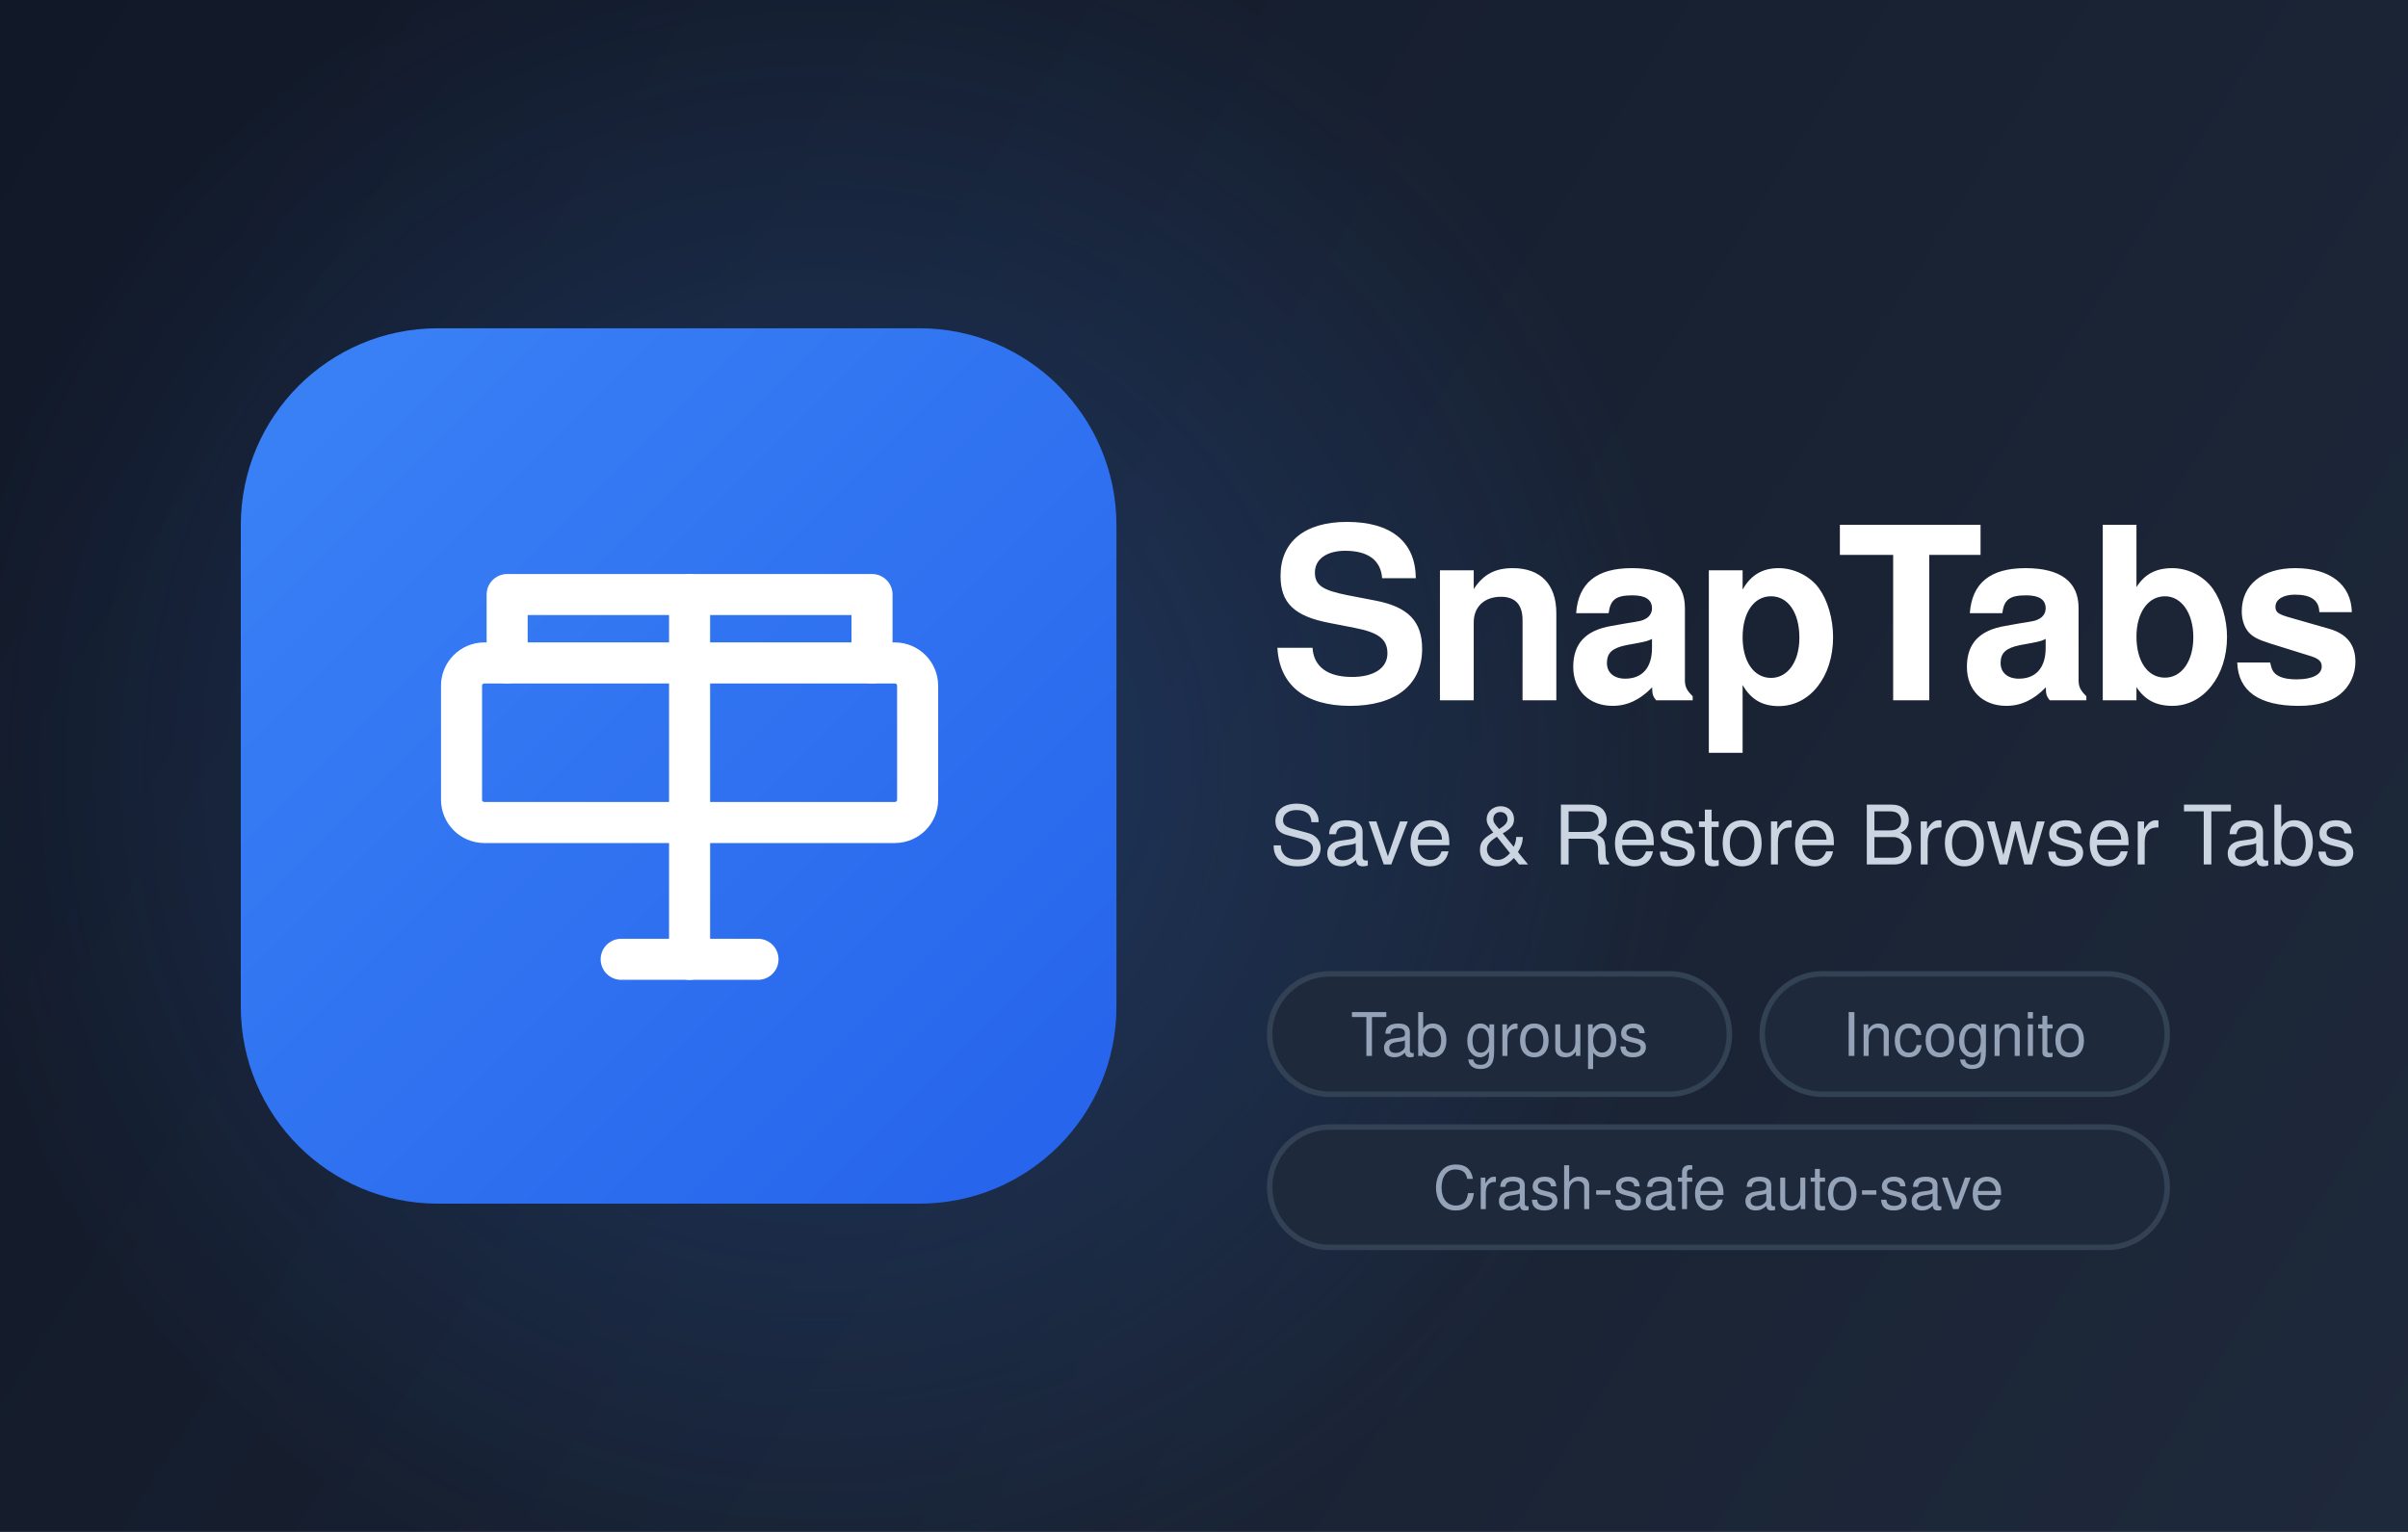
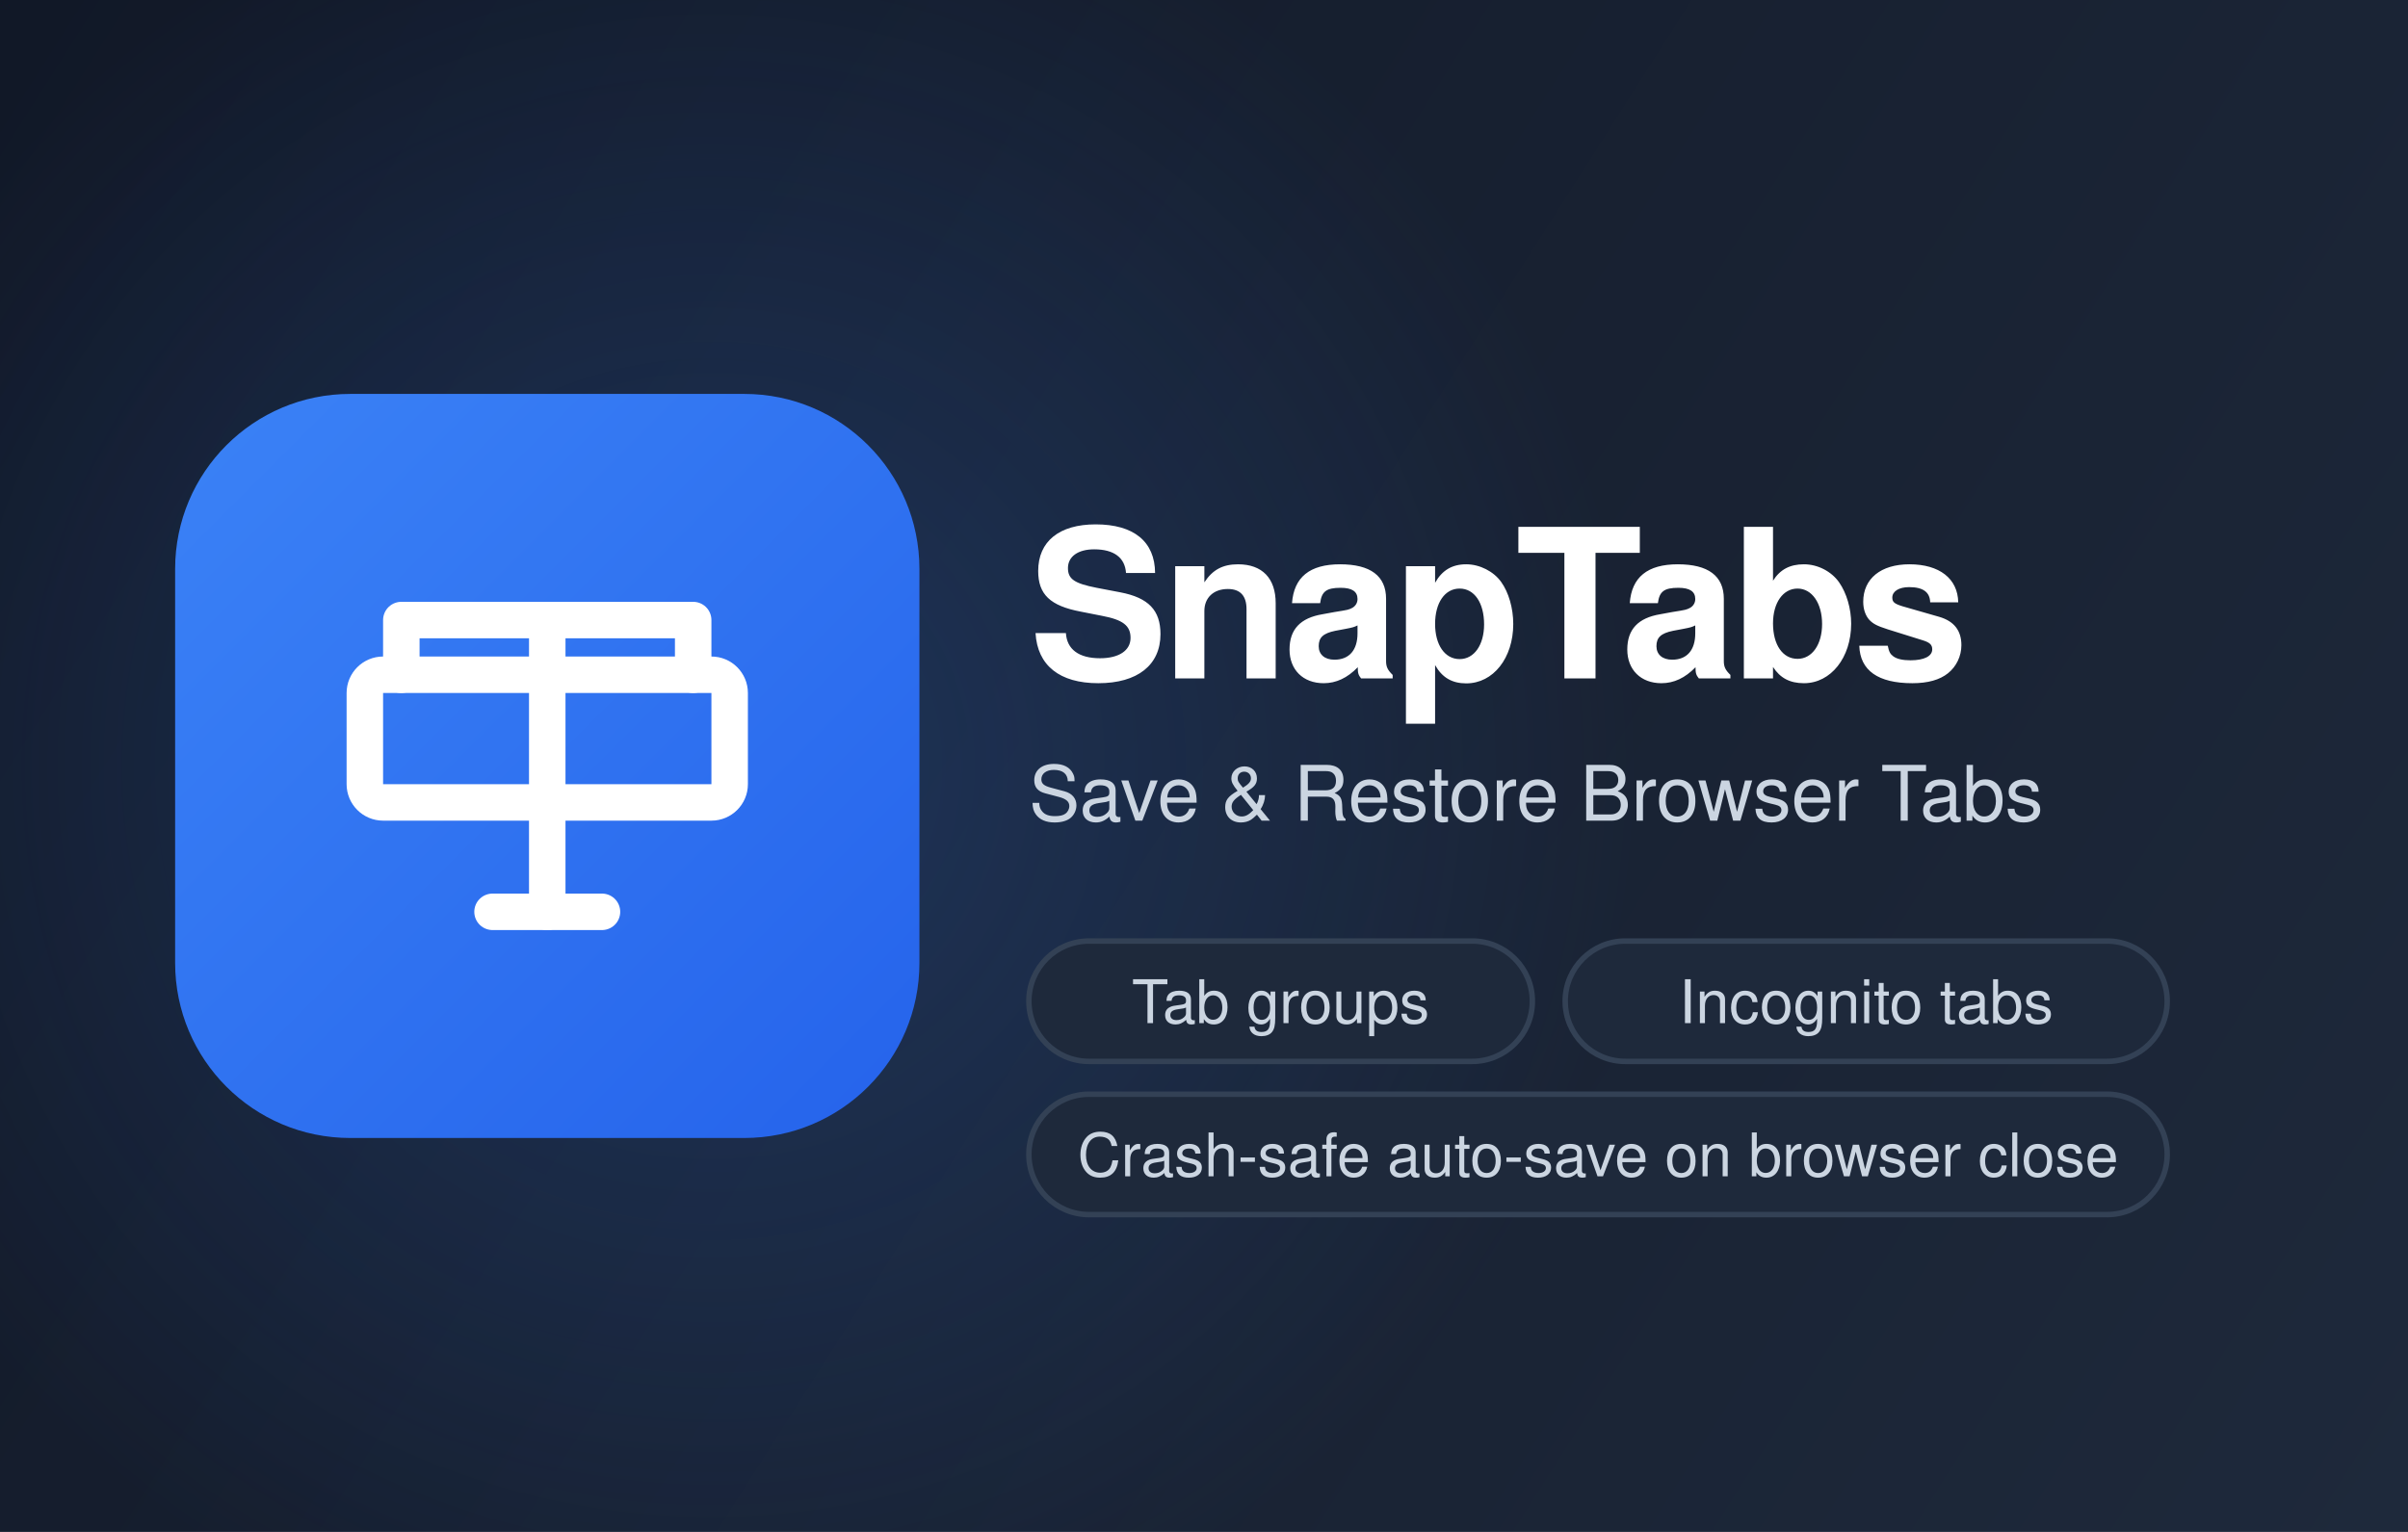
<svg xmlns="http://www.w3.org/2000/svg" width="440" height="280" viewBox="0 0 440 280">
  <defs>
    <linearGradient id="bg" x1="0" y1="0" x2="440" y2="280" gradientUnits="userSpaceOnUse">
      <stop offset="0%" stop-color="#111827" />
      <stop offset="100%" stop-color="#1e293b" />
    </linearGradient>
-     <linearGradient id="iconGrad" x1="0" y1="0" x2="160" y2="160" gradientUnits="userSpaceOnUse">
+     <linearGradient id="iconGrad" x1="0" y1="0" x2="136" y2="136" gradientUnits="userSpaceOnUse">
      <stop offset="0%" stop-color="#3b82f6" />
      <stop offset="100%" stop-color="#2563eb" />
    </linearGradient>
-     <radialGradient id="glow" cx="150" cy="140" r="160" gradientUnits="userSpaceOnUse">
-       <stop offset="0%" stop-color="#3b82f6" stop-opacity="0.25" />
+     <radialGradient id="glow" cx="130" cy="140" r="170" gradientUnits="userSpaceOnUse">
+       <stop offset="0%" stop-color="#3b82f6" stop-opacity="0.22" />
      <stop offset="100%" stop-color="#3b82f6" stop-opacity="0" />
    </radialGradient>
  </defs>
  <rect width="440" height="280" fill="url(#bg)" />
  <rect width="440" height="280" fill="url(#glow)" />
-   <g transform="translate(44, 60)">
-     <rect width="160" height="160" rx="36" fill="url(#iconGrad)" />
-     <g transform="translate(32, 32) scale(4.167)" stroke="white" stroke-width="1.8" stroke-linecap="round" stroke-linejoin="round" fill="none">
+   <g transform="translate(32, 72)">
+     <rect width="136" height="136" rx="32" fill="url(#iconGrad)" />
+     <g transform="translate(28, 28) scale(3.333)" stroke="white" stroke-width="2" stroke-linecap="round" stroke-linejoin="round" fill="none">
      <path d="M4 7V4h16v3" />
      <path d="M9 20h6" />
      <path d="M12 4v16" />
      <rect x="2" y="7" width="20" height="7" rx="1" />
    </g>
  </g>
-   <text x="232" y="128" font-family="-apple-system, BlinkMacSystemFont, 'SF Pro Display', 'Segoe UI', Helvetica, Arial, sans-serif" font-size="44" font-weight="700" fill="#ffffff" letter-spacing="-1">SnapTabs</text>
-   <text x="232" y="158" font-family="-apple-system, BlinkMacSystemFont, 'SF Pro Text', 'Segoe UI', Helvetica, Arial, sans-serif" font-size="15" font-weight="500" fill="#cbd5e1">Save &amp; Restore Browser Tabs</text>
-   <g font-family="-apple-system, BlinkMacSystemFont, 'SF Pro Text', 'Segoe UI', Helvetica, Arial, sans-serif" font-size="11" font-weight="500" fill="#94a3b8">
+   <text x="188" y="124" font-family="-apple-system, BlinkMacSystemFont, 'SF Pro Display', 'Segoe UI', Helvetica, Arial, sans-serif" font-size="38" font-weight="700" fill="#ffffff" letter-spacing="-1">SnapTabs</text>
+   <text x="188" y="150" font-family="-apple-system, BlinkMacSystemFont, 'SF Pro Text', 'Segoe UI', Helvetica, Arial, sans-serif" font-size="14" font-weight="500" fill="#cbd5e1">Save &amp; Restore Browser Tabs</text>
+   <g font-family="-apple-system, BlinkMacSystemFont, 'SF Pro Text', 'Segoe UI', Helvetica, Arial, sans-serif" font-size="11" font-weight="500" fill="#cbd5e1">
    <g>
-       <rect x="232" y="178" width="84" height="22" rx="11" fill="#1e293b" stroke="#334155" stroke-width="1" />
-       <text x="274" y="193" text-anchor="middle">Tab groups</text>
+       <rect x="188" y="172" width="92" height="22" rx="11" fill="#1e293b" stroke="#334155" stroke-width="1" />
+       <text x="234" y="187" text-anchor="middle">Tab groups</text>
    </g>
    <g>
-       <rect x="322" y="178" width="74" height="22" rx="11" fill="#1e293b" stroke="#334155" stroke-width="1" />
-       <text x="359" y="193" text-anchor="middle">Incognito</text>
+       <rect x="286" y="172" width="110" height="22" rx="11" fill="#1e293b" stroke="#334155" stroke-width="1" />
+       <text x="341" y="187" text-anchor="middle">Incognito tabs</text>
    </g>
    <g>
-       <rect x="232" y="206" width="164" height="22" rx="11" fill="#1e293b" stroke="#334155" stroke-width="1" />
-       <text x="314" y="221" text-anchor="middle">Crash-safe auto-save</text>
+       <rect x="188" y="200" width="208" height="22" rx="11" fill="#1e293b" stroke="#334155" stroke-width="1" />
+       <text x="292" y="215" text-anchor="middle">Crash-safe auto-save on browser close</text>
    </g>
  </g>
</svg>
